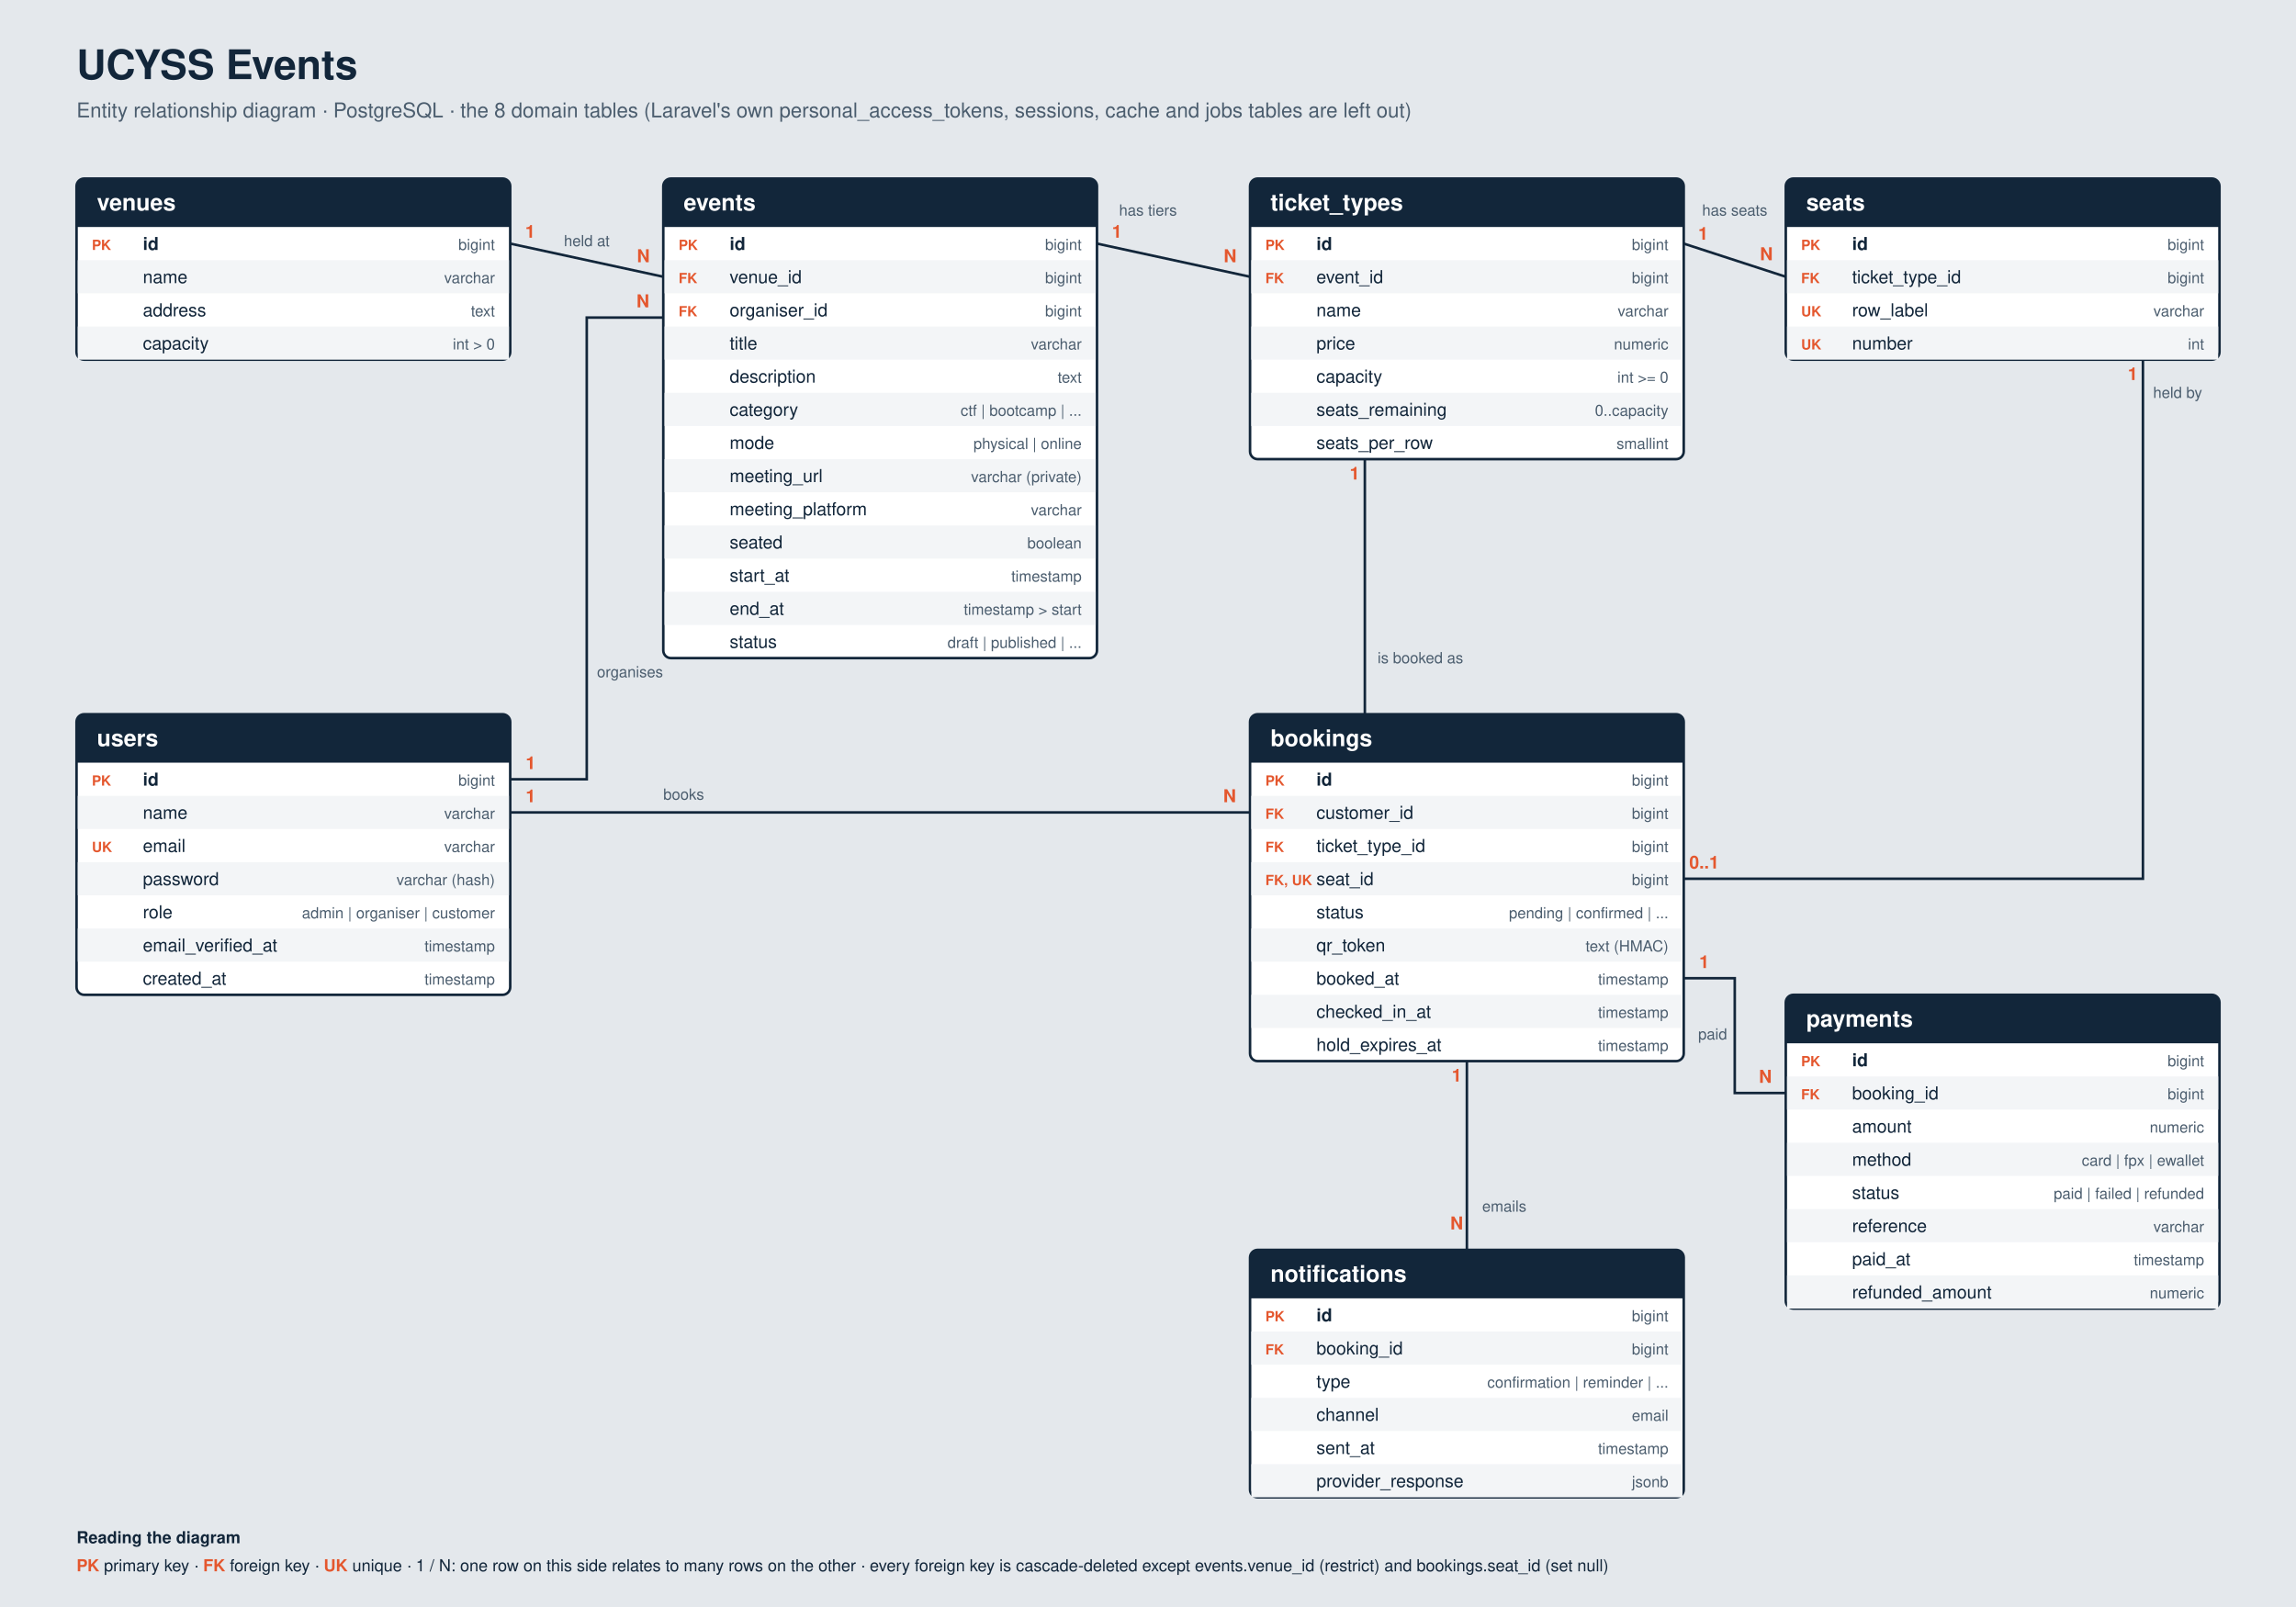
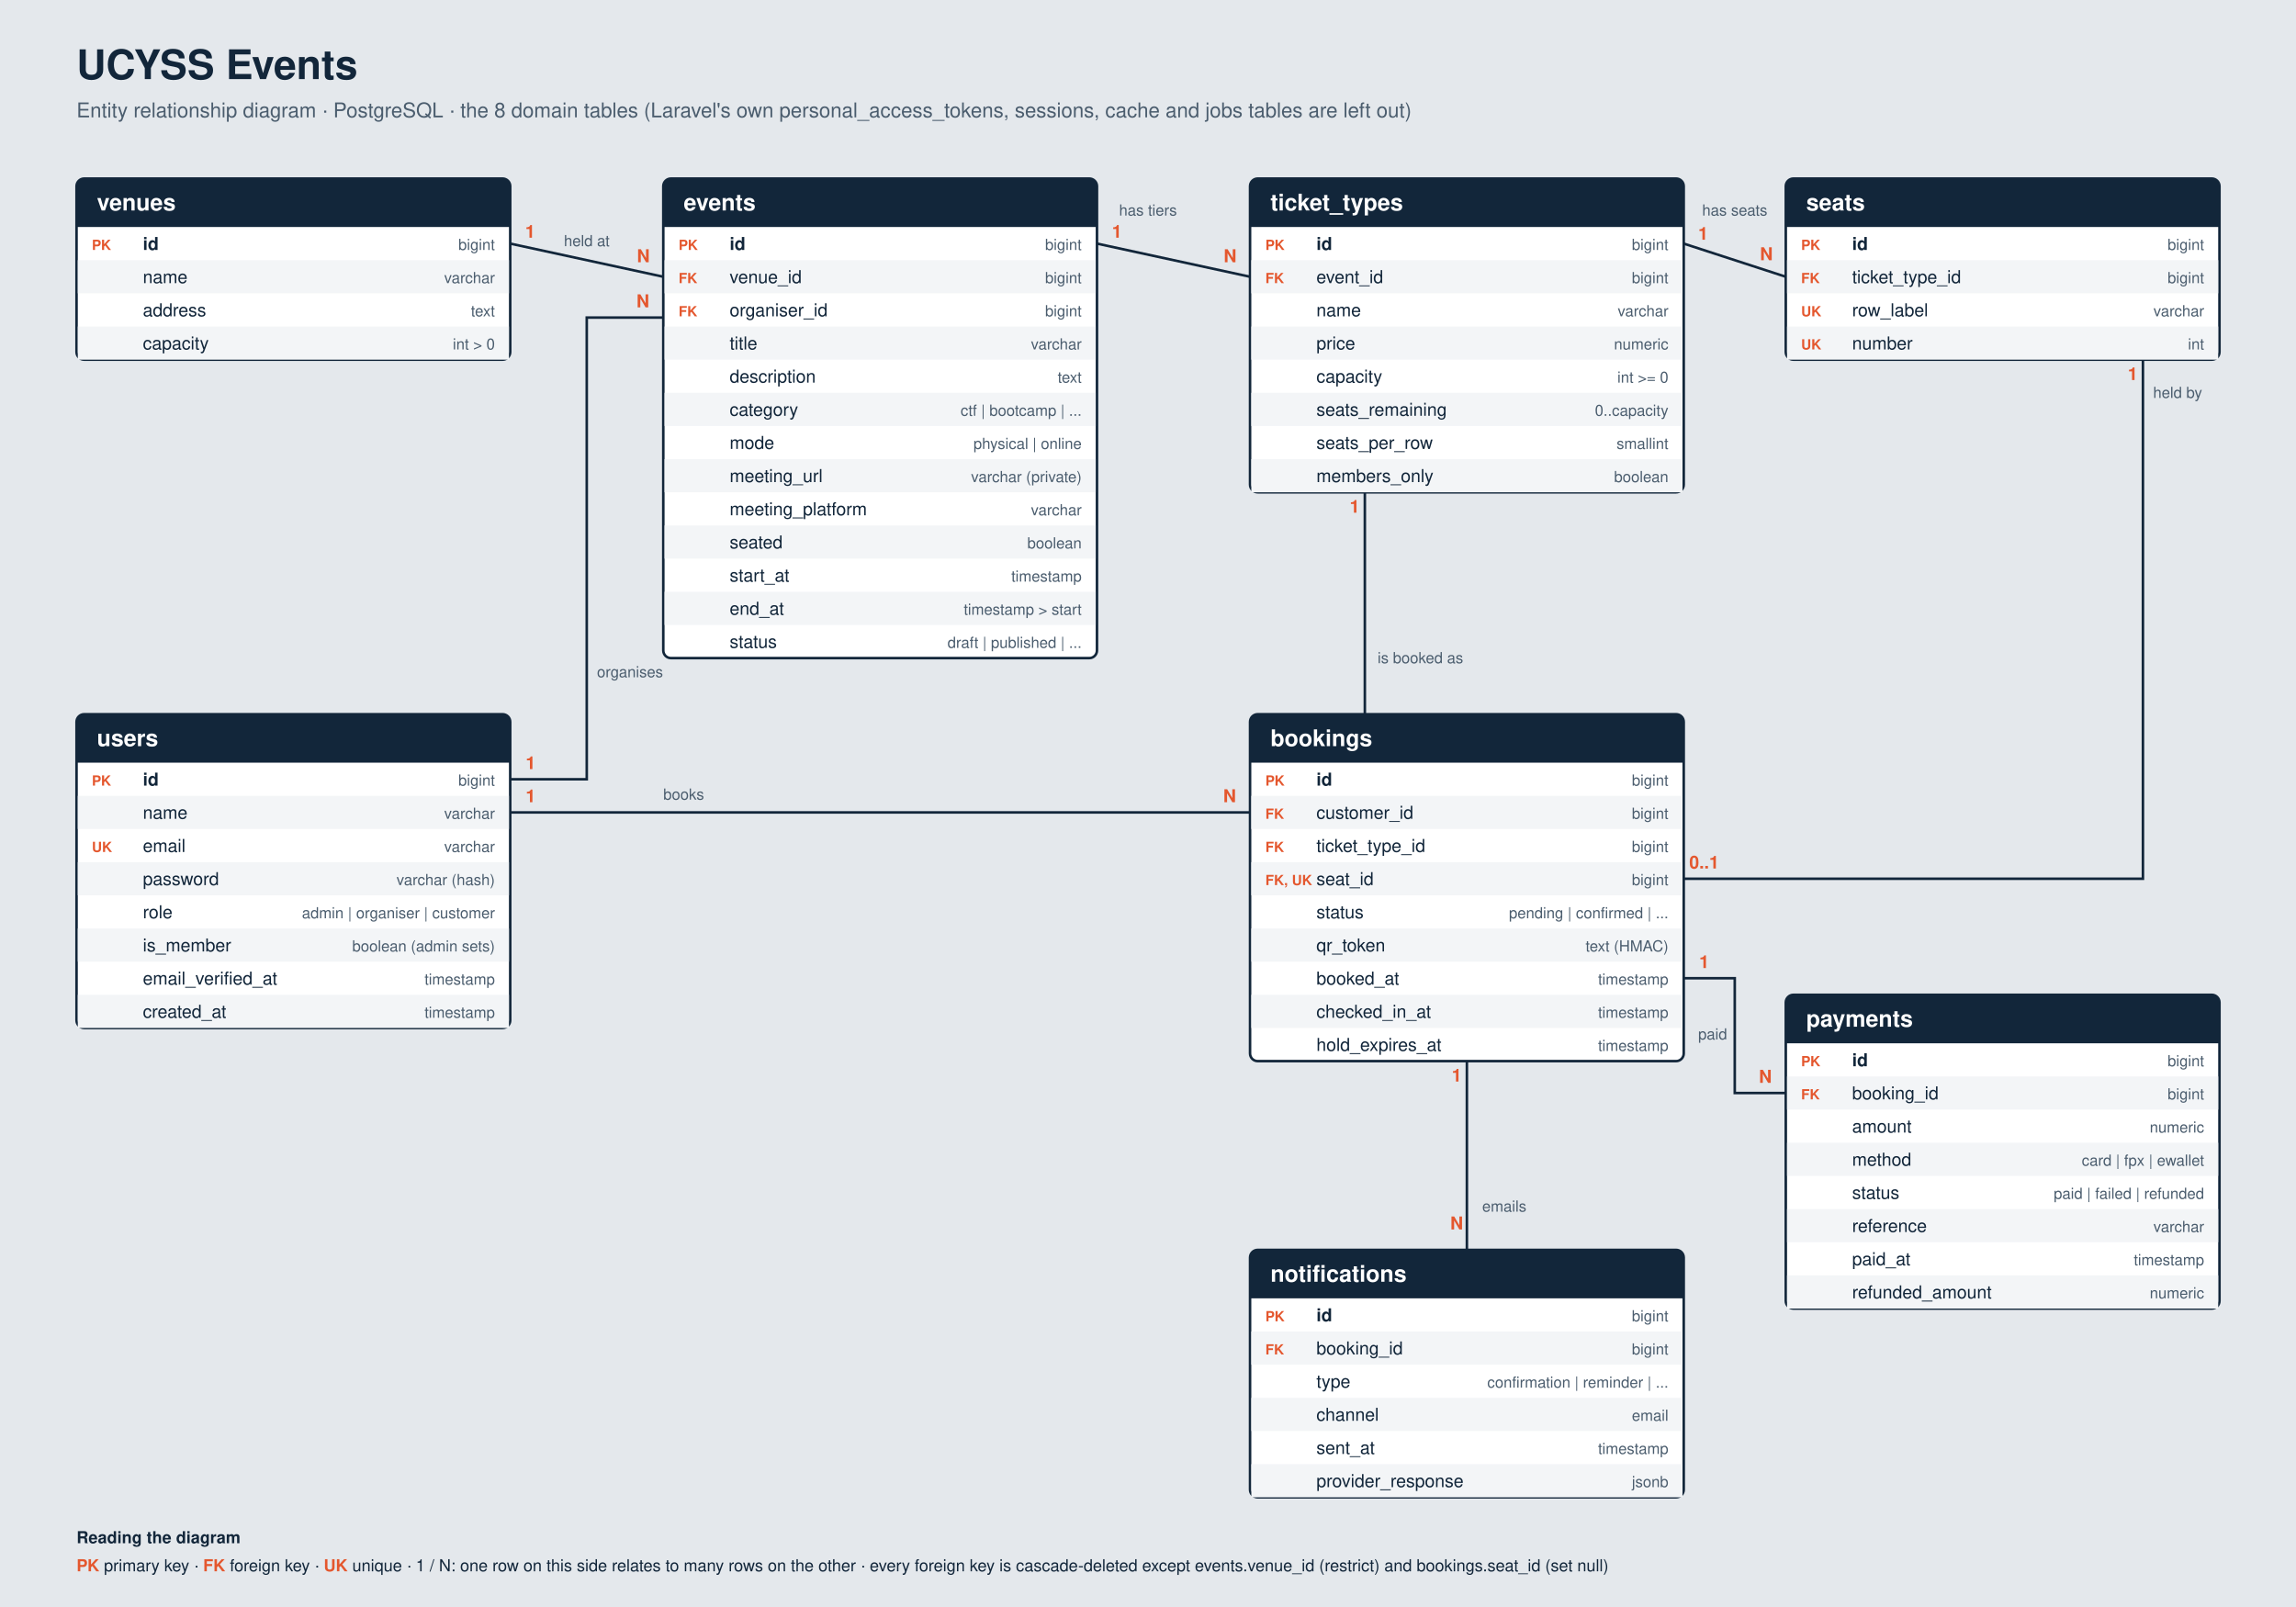
<svg xmlns="http://www.w3.org/2000/svg" width="1800" height="1260" viewBox="0 0 1800 1260" font-family="Segoe UI, Helvetica, Arial, sans-serif">
  <rect width="100%" height="100%" fill="#E4E8EC" />
  <text x="60" y="62" font-size="32" font-weight="800" fill="#12263A">UCYSS Events</text>
  <text x="60" y="92" font-size="16" fill="#4B5D6E">Entity relationship diagram · PostgreSQL · the 8 domain tables (Laravel's own personal_access_tokens, sessions, cache and jobs tables are left out)</text>
  <polyline points="400,191 520,217" fill="none" stroke="#12263A" stroke-width="2" />
  <text x="415.637" y="186.388" font-size="14" font-weight="800" text-anchor="middle" fill="#E4572E">1</text>
  <text x="504.363" y="205.612" font-size="14" font-weight="800" text-anchor="middle" fill="#E4572E">N</text>
  <text x="460" y="193" font-size="12" fill="#4B5D6E" text-anchor="middle">held at</text>
  <polyline points="400,611 460,611 460,249 520,249" fill="none" stroke="#12263A" stroke-width="2" />
  <text x="416.0" y="603.0" font-size="14" font-weight="800" text-anchor="middle" fill="#E4572E">1</text>
  <text x="504.0" y="241.0" font-size="14" font-weight="800" text-anchor="middle" fill="#E4572E">N</text>
  <text x="468" y="531" font-size="12" fill="#4B5D6E" text-anchor="start">organises</text>
  <polyline points="860,191 980,217" fill="none" stroke="#12263A" stroke-width="2" />
  <text x="875.637" y="186.388" font-size="14" font-weight="800" text-anchor="middle" fill="#E4572E">1</text>
  <text x="964.363" y="205.612" font-size="14" font-weight="800" text-anchor="middle" fill="#E4572E">N</text>
  <text x="900" y="169" font-size="12" fill="#4B5D6E" text-anchor="middle">has tiers</text>
  <polyline points="1320,191 1400,217" fill="none" stroke="#12263A" stroke-width="2" />
  <text x="1335.217" y="187.945" font-size="14" font-weight="800" text-anchor="middle" fill="#E4572E">1</text>
  <text x="1384.783" y="204.055" font-size="14" font-weight="800" text-anchor="middle" fill="#E4572E">N</text>
  <text x="1360" y="169" font-size="12" fill="#4B5D6E" text-anchor="middle">has seats</text>
-   <polyline points="1070,360 1070,566 1070,560" fill="none" stroke="#12263A" stroke-width="2" />
-   <text x="1062.0" y="376.0" font-size="14" font-weight="800" text-anchor="middle" fill="#E4572E">1</text>
+   <polyline points="1070,386 1070,566 1070,560" fill="none" stroke="#12263A" stroke-width="2" />
+   <text x="1062.0" y="402.0" font-size="14" font-weight="800" text-anchor="middle" fill="#E4572E">1</text>
  <text x="1062.0" y="576.0" font-size="14" font-weight="800" text-anchor="middle" fill="#E4572E">N</text>
  <text x="1080" y="520" font-size="12" fill="#4B5D6E" text-anchor="start">is booked as</text>
  <polyline points="400,637 980,637" fill="none" stroke="#12263A" stroke-width="2" />
  <text x="416.0" y="629.0" font-size="14" font-weight="800" text-anchor="middle" fill="#E4572E">1</text>
  <text x="964.0" y="629.0" font-size="14" font-weight="800" text-anchor="middle" fill="#E4572E">N</text>
  <text x="520" y="627" font-size="12" fill="#4B5D6E" text-anchor="start">books</text>
  <polyline points="1680,282 1680,689 1320,689" fill="none" stroke="#12263A" stroke-width="2" />
  <text x="1672.0" y="298.0" font-size="14" font-weight="800" text-anchor="middle" fill="#E4572E">1</text>
  <text x="1336.0" y="681.0" font-size="14" font-weight="800" text-anchor="middle" fill="#E4572E">0..1</text>
  <text x="1688" y="312" font-size="12" fill="#4B5D6E" text-anchor="start">held by</text>
  <polyline points="1320,767 1360,767 1360,857 1400,857" fill="none" stroke="#12263A" stroke-width="2" />
  <text x="1336.0" y="759.0" font-size="14" font-weight="800" text-anchor="middle" fill="#E4572E">1</text>
  <text x="1384.0" y="849.0" font-size="14" font-weight="800" text-anchor="middle" fill="#E4572E">N</text>
  <text x="1354" y="815" font-size="12" fill="#4B5D6E" text-anchor="end">paid</text>
  <polyline points="1150,832 1150,980" fill="none" stroke="#12263A" stroke-width="2" />
  <text x="1142.0" y="848.0" font-size="14" font-weight="800" text-anchor="middle" fill="#E4572E">1</text>
  <text x="1142.0" y="964.0" font-size="14" font-weight="800" text-anchor="middle" fill="#E4572E">N</text>
  <text x="1162" y="950" font-size="12" fill="#4B5D6E" text-anchor="start">emails</text>
  <g id="venues">
    <rect x="60" y="140" width="340" height="142" rx="6" fill="#fff" stroke="#12263A" stroke-width="2" />
    <path d="M60,178 V146 Q60,140 66,140 H394 Q400,140 400,146 V178 Z" fill="#12263A" />
    <text x="76" y="165" font-size="18" font-weight="700" fill="#fff">venues</text>
    <text x="72" y="196" font-size="11" font-weight="800" fill="#E4572E">PK</text>
    <text x="112" y="196" font-size="14" font-weight="700" fill="#12263A">id</text>
    <text x="388" y="196" font-size="12" text-anchor="end" fill="#4B5D6E">bigint</text>
    <rect x="61" y="204" width="338" height="26" fill="#F3F5F7" />
    <text x="112" y="222" font-size="14" font-weight="400" fill="#12263A">name</text>
    <text x="388" y="222" font-size="12" text-anchor="end" fill="#4B5D6E">varchar</text>
    <text x="112" y="248" font-size="14" font-weight="400" fill="#12263A">address</text>
    <text x="388" y="248" font-size="12" text-anchor="end" fill="#4B5D6E">text</text>
    <rect x="61" y="256" width="338" height="26" fill="#F3F5F7" />
    <text x="112" y="274" font-size="14" font-weight="400" fill="#12263A">capacity</text>
    <text x="388" y="274" font-size="12" text-anchor="end" fill="#4B5D6E">int &gt; 0</text>
  </g>
  <g id="users">
-     <rect x="60" y="560" width="340" height="220" rx="6" fill="#fff" stroke="#12263A" stroke-width="2" />
+     <rect x="60" y="560" width="340" height="246" rx="6" fill="#fff" stroke="#12263A" stroke-width="2" />
    <path d="M60,598 V566 Q60,560 66,560 H394 Q400,560 400,566 V598 Z" fill="#12263A" />
    <text x="76" y="585" font-size="18" font-weight="700" fill="#fff">users</text>
    <text x="72" y="616" font-size="11" font-weight="800" fill="#E4572E">PK</text>
    <text x="112" y="616" font-size="14" font-weight="700" fill="#12263A">id</text>
    <text x="388" y="616" font-size="12" text-anchor="end" fill="#4B5D6E">bigint</text>
    <rect x="61" y="624" width="338" height="26" fill="#F3F5F7" />
    <text x="112" y="642" font-size="14" font-weight="400" fill="#12263A">name</text>
    <text x="388" y="642" font-size="12" text-anchor="end" fill="#4B5D6E">varchar</text>
    <text x="72" y="668" font-size="11" font-weight="800" fill="#E4572E">UK</text>
    <text x="112" y="668" font-size="14" font-weight="400" fill="#12263A">email</text>
    <text x="388" y="668" font-size="12" text-anchor="end" fill="#4B5D6E">varchar</text>
    <rect x="61" y="676" width="338" height="26" fill="#F3F5F7" />
    <text x="112" y="694" font-size="14" font-weight="400" fill="#12263A">password</text>
    <text x="388" y="694" font-size="12" text-anchor="end" fill="#4B5D6E">varchar (hash)</text>
    <text x="112" y="720" font-size="14" font-weight="400" fill="#12263A">role</text>
    <text x="388" y="720" font-size="12" text-anchor="end" fill="#4B5D6E">admin | organiser | customer</text>
    <rect x="61" y="728" width="338" height="26" fill="#F3F5F7" />
-     <text x="112" y="746" font-size="14" font-weight="400" fill="#12263A">email_verified_at</text>
-     <text x="388" y="746" font-size="12" text-anchor="end" fill="#4B5D6E">timestamp</text>
-     <text x="112" y="772" font-size="14" font-weight="400" fill="#12263A">created_at</text>
+     <text x="112" y="746" font-size="14" font-weight="400" fill="#12263A">is_member</text>
+     <text x="388" y="746" font-size="12" text-anchor="end" fill="#4B5D6E">boolean (admin sets)</text>
+     <text x="112" y="772" font-size="14" font-weight="400" fill="#12263A">email_verified_at</text>
    <text x="388" y="772" font-size="12" text-anchor="end" fill="#4B5D6E">timestamp</text>
+     <rect x="61" y="780" width="338" height="26" fill="#F3F5F7" />
+     <text x="112" y="798" font-size="14" font-weight="400" fill="#12263A">created_at</text>
+     <text x="388" y="798" font-size="12" text-anchor="end" fill="#4B5D6E">timestamp</text>
  </g>
  <g id="events">
    <rect x="520" y="140" width="340" height="376" rx="6" fill="#fff" stroke="#12263A" stroke-width="2" />
    <path d="M520,178 V146 Q520,140 526,140 H854 Q860,140 860,146 V178 Z" fill="#12263A" />
    <text x="536" y="165" font-size="18" font-weight="700" fill="#fff">events</text>
    <text x="532" y="196" font-size="11" font-weight="800" fill="#E4572E">PK</text>
    <text x="572" y="196" font-size="14" font-weight="700" fill="#12263A">id</text>
    <text x="848" y="196" font-size="12" text-anchor="end" fill="#4B5D6E">bigint</text>
    <rect x="521" y="204" width="338" height="26" fill="#F3F5F7" />
    <text x="532" y="222" font-size="11" font-weight="800" fill="#E4572E">FK</text>
    <text x="572" y="222" font-size="14" font-weight="400" fill="#12263A">venue_id</text>
    <text x="848" y="222" font-size="12" text-anchor="end" fill="#4B5D6E">bigint</text>
    <text x="532" y="248" font-size="11" font-weight="800" fill="#E4572E">FK</text>
    <text x="572" y="248" font-size="14" font-weight="400" fill="#12263A">organiser_id</text>
    <text x="848" y="248" font-size="12" text-anchor="end" fill="#4B5D6E">bigint</text>
    <rect x="521" y="256" width="338" height="26" fill="#F3F5F7" />
    <text x="572" y="274" font-size="14" font-weight="400" fill="#12263A">title</text>
    <text x="848" y="274" font-size="12" text-anchor="end" fill="#4B5D6E">varchar</text>
    <text x="572" y="300" font-size="14" font-weight="400" fill="#12263A">description</text>
    <text x="848" y="300" font-size="12" text-anchor="end" fill="#4B5D6E">text</text>
    <rect x="521" y="308" width="338" height="26" fill="#F3F5F7" />
    <text x="572" y="326" font-size="14" font-weight="400" fill="#12263A">category</text>
    <text x="848" y="326" font-size="12" text-anchor="end" fill="#4B5D6E">ctf | bootcamp | ...</text>
    <text x="572" y="352" font-size="14" font-weight="400" fill="#12263A">mode</text>
    <text x="848" y="352" font-size="12" text-anchor="end" fill="#4B5D6E">physical | online</text>
    <rect x="521" y="360" width="338" height="26" fill="#F3F5F7" />
    <text x="572" y="378" font-size="14" font-weight="400" fill="#12263A">meeting_url</text>
    <text x="848" y="378" font-size="12" text-anchor="end" fill="#4B5D6E">varchar (private)</text>
    <text x="572" y="404" font-size="14" font-weight="400" fill="#12263A">meeting_platform</text>
    <text x="848" y="404" font-size="12" text-anchor="end" fill="#4B5D6E">varchar</text>
    <rect x="521" y="412" width="338" height="26" fill="#F3F5F7" />
    <text x="572" y="430" font-size="14" font-weight="400" fill="#12263A">seated</text>
    <text x="848" y="430" font-size="12" text-anchor="end" fill="#4B5D6E">boolean</text>
    <text x="572" y="456" font-size="14" font-weight="400" fill="#12263A">start_at</text>
    <text x="848" y="456" font-size="12" text-anchor="end" fill="#4B5D6E">timestamp</text>
    <rect x="521" y="464" width="338" height="26" fill="#F3F5F7" />
    <text x="572" y="482" font-size="14" font-weight="400" fill="#12263A">end_at</text>
    <text x="848" y="482" font-size="12" text-anchor="end" fill="#4B5D6E">timestamp &gt; start</text>
    <text x="572" y="508" font-size="14" font-weight="400" fill="#12263A">status</text>
    <text x="848" y="508" font-size="12" text-anchor="end" fill="#4B5D6E">draft | published | ...</text>
  </g>
  <g id="ticket_types">
-     <rect x="980" y="140" width="340" height="220" rx="6" fill="#fff" stroke="#12263A" stroke-width="2" />
+     <rect x="980" y="140" width="340" height="246" rx="6" fill="#fff" stroke="#12263A" stroke-width="2" />
    <path d="M980,178 V146 Q980,140 986,140 H1314 Q1320,140 1320,146 V178 Z" fill="#12263A" />
    <text x="996" y="165" font-size="18" font-weight="700" fill="#fff">ticket_types</text>
    <text x="992" y="196" font-size="11" font-weight="800" fill="#E4572E">PK</text>
    <text x="1032" y="196" font-size="14" font-weight="700" fill="#12263A">id</text>
    <text x="1308" y="196" font-size="12" text-anchor="end" fill="#4B5D6E">bigint</text>
    <rect x="981" y="204" width="338" height="26" fill="#F3F5F7" />
    <text x="992" y="222" font-size="11" font-weight="800" fill="#E4572E">FK</text>
    <text x="1032" y="222" font-size="14" font-weight="400" fill="#12263A">event_id</text>
    <text x="1308" y="222" font-size="12" text-anchor="end" fill="#4B5D6E">bigint</text>
    <text x="1032" y="248" font-size="14" font-weight="400" fill="#12263A">name</text>
    <text x="1308" y="248" font-size="12" text-anchor="end" fill="#4B5D6E">varchar</text>
    <rect x="981" y="256" width="338" height="26" fill="#F3F5F7" />
    <text x="1032" y="274" font-size="14" font-weight="400" fill="#12263A">price</text>
    <text x="1308" y="274" font-size="12" text-anchor="end" fill="#4B5D6E">numeric</text>
    <text x="1032" y="300" font-size="14" font-weight="400" fill="#12263A">capacity</text>
    <text x="1308" y="300" font-size="12" text-anchor="end" fill="#4B5D6E">int &gt;= 0</text>
    <rect x="981" y="308" width="338" height="26" fill="#F3F5F7" />
    <text x="1032" y="326" font-size="14" font-weight="400" fill="#12263A">seats_remaining</text>
    <text x="1308" y="326" font-size="12" text-anchor="end" fill="#4B5D6E">0..capacity</text>
    <text x="1032" y="352" font-size="14" font-weight="400" fill="#12263A">seats_per_row</text>
    <text x="1308" y="352" font-size="12" text-anchor="end" fill="#4B5D6E">smallint</text>
+     <rect x="981" y="360" width="338" height="26" fill="#F3F5F7" />
+     <text x="1032" y="378" font-size="14" font-weight="400" fill="#12263A">members_only</text>
+     <text x="1308" y="378" font-size="12" text-anchor="end" fill="#4B5D6E">boolean</text>
  </g>
  <g id="seats">
    <rect x="1400" y="140" width="340" height="142" rx="6" fill="#fff" stroke="#12263A" stroke-width="2" />
    <path d="M1400,178 V146 Q1400,140 1406,140 H1734 Q1740,140 1740,146 V178 Z" fill="#12263A" />
    <text x="1416" y="165" font-size="18" font-weight="700" fill="#fff">seats</text>
    <text x="1412" y="196" font-size="11" font-weight="800" fill="#E4572E">PK</text>
    <text x="1452" y="196" font-size="14" font-weight="700" fill="#12263A">id</text>
    <text x="1728" y="196" font-size="12" text-anchor="end" fill="#4B5D6E">bigint</text>
    <rect x="1401" y="204" width="338" height="26" fill="#F3F5F7" />
    <text x="1412" y="222" font-size="11" font-weight="800" fill="#E4572E">FK</text>
    <text x="1452" y="222" font-size="14" font-weight="400" fill="#12263A">ticket_type_id</text>
    <text x="1728" y="222" font-size="12" text-anchor="end" fill="#4B5D6E">bigint</text>
    <text x="1412" y="248" font-size="11" font-weight="800" fill="#E4572E">UK</text>
    <text x="1452" y="248" font-size="14" font-weight="400" fill="#12263A">row_label</text>
    <text x="1728" y="248" font-size="12" text-anchor="end" fill="#4B5D6E">varchar</text>
    <rect x="1401" y="256" width="338" height="26" fill="#F3F5F7" />
    <text x="1412" y="274" font-size="11" font-weight="800" fill="#E4572E">UK</text>
    <text x="1452" y="274" font-size="14" font-weight="400" fill="#12263A">number</text>
    <text x="1728" y="274" font-size="12" text-anchor="end" fill="#4B5D6E">int</text>
  </g>
  <g id="bookings">
    <rect x="980" y="560" width="340" height="272" rx="6" fill="#fff" stroke="#12263A" stroke-width="2" />
    <path d="M980,598 V566 Q980,560 986,560 H1314 Q1320,560 1320,566 V598 Z" fill="#12263A" />
    <text x="996" y="585" font-size="18" font-weight="700" fill="#fff">bookings</text>
    <text x="992" y="616" font-size="11" font-weight="800" fill="#E4572E">PK</text>
    <text x="1032" y="616" font-size="14" font-weight="700" fill="#12263A">id</text>
    <text x="1308" y="616" font-size="12" text-anchor="end" fill="#4B5D6E">bigint</text>
    <rect x="981" y="624" width="338" height="26" fill="#F3F5F7" />
    <text x="992" y="642" font-size="11" font-weight="800" fill="#E4572E">FK</text>
    <text x="1032" y="642" font-size="14" font-weight="400" fill="#12263A">customer_id</text>
    <text x="1308" y="642" font-size="12" text-anchor="end" fill="#4B5D6E">bigint</text>
    <text x="992" y="668" font-size="11" font-weight="800" fill="#E4572E">FK</text>
    <text x="1032" y="668" font-size="14" font-weight="400" fill="#12263A">ticket_type_id</text>
    <text x="1308" y="668" font-size="12" text-anchor="end" fill="#4B5D6E">bigint</text>
    <rect x="981" y="676" width="338" height="26" fill="#F3F5F7" />
    <text x="992" y="694" font-size="11" font-weight="800" fill="#E4572E">FK, UK</text>
    <text x="1032" y="694" font-size="14" font-weight="400" fill="#12263A">seat_id</text>
    <text x="1308" y="694" font-size="12" text-anchor="end" fill="#4B5D6E">bigint</text>
    <text x="1032" y="720" font-size="14" font-weight="400" fill="#12263A">status</text>
    <text x="1308" y="720" font-size="12" text-anchor="end" fill="#4B5D6E">pending | confirmed | ...</text>
    <rect x="981" y="728" width="338" height="26" fill="#F3F5F7" />
    <text x="1032" y="746" font-size="14" font-weight="400" fill="#12263A">qr_token</text>
    <text x="1308" y="746" font-size="12" text-anchor="end" fill="#4B5D6E">text (HMAC)</text>
    <text x="1032" y="772" font-size="14" font-weight="400" fill="#12263A">booked_at</text>
    <text x="1308" y="772" font-size="12" text-anchor="end" fill="#4B5D6E">timestamp</text>
    <rect x="981" y="780" width="338" height="26" fill="#F3F5F7" />
    <text x="1032" y="798" font-size="14" font-weight="400" fill="#12263A">checked_in_at</text>
    <text x="1308" y="798" font-size="12" text-anchor="end" fill="#4B5D6E">timestamp</text>
    <text x="1032" y="824" font-size="14" font-weight="400" fill="#12263A">hold_expires_at</text>
    <text x="1308" y="824" font-size="12" text-anchor="end" fill="#4B5D6E">timestamp</text>
  </g>
  <g id="payments">
    <rect x="1400" y="780" width="340" height="246" rx="6" fill="#fff" stroke="#12263A" stroke-width="2" />
    <path d="M1400,818 V786 Q1400,780 1406,780 H1734 Q1740,780 1740,786 V818 Z" fill="#12263A" />
    <text x="1416" y="805" font-size="18" font-weight="700" fill="#fff">payments</text>
    <text x="1412" y="836" font-size="11" font-weight="800" fill="#E4572E">PK</text>
    <text x="1452" y="836" font-size="14" font-weight="700" fill="#12263A">id</text>
    <text x="1728" y="836" font-size="12" text-anchor="end" fill="#4B5D6E">bigint</text>
    <rect x="1401" y="844" width="338" height="26" fill="#F3F5F7" />
    <text x="1412" y="862" font-size="11" font-weight="800" fill="#E4572E">FK</text>
    <text x="1452" y="862" font-size="14" font-weight="400" fill="#12263A">booking_id</text>
    <text x="1728" y="862" font-size="12" text-anchor="end" fill="#4B5D6E">bigint</text>
    <text x="1452" y="888" font-size="14" font-weight="400" fill="#12263A">amount</text>
    <text x="1728" y="888" font-size="12" text-anchor="end" fill="#4B5D6E">numeric</text>
    <rect x="1401" y="896" width="338" height="26" fill="#F3F5F7" />
    <text x="1452" y="914" font-size="14" font-weight="400" fill="#12263A">method</text>
    <text x="1728" y="914" font-size="12" text-anchor="end" fill="#4B5D6E">card | fpx | ewallet</text>
    <text x="1452" y="940" font-size="14" font-weight="400" fill="#12263A">status</text>
    <text x="1728" y="940" font-size="12" text-anchor="end" fill="#4B5D6E">paid | failed | refunded</text>
    <rect x="1401" y="948" width="338" height="26" fill="#F3F5F7" />
    <text x="1452" y="966" font-size="14" font-weight="400" fill="#12263A">reference</text>
    <text x="1728" y="966" font-size="12" text-anchor="end" fill="#4B5D6E">varchar</text>
    <text x="1452" y="992" font-size="14" font-weight="400" fill="#12263A">paid_at</text>
    <text x="1728" y="992" font-size="12" text-anchor="end" fill="#4B5D6E">timestamp</text>
    <rect x="1401" y="1000" width="338" height="26" fill="#F3F5F7" />
    <text x="1452" y="1018" font-size="14" font-weight="400" fill="#12263A">refunded_amount</text>
    <text x="1728" y="1018" font-size="12" text-anchor="end" fill="#4B5D6E">numeric</text>
  </g>
  <g id="notifications">
    <rect x="980" y="980" width="340" height="194" rx="6" fill="#fff" stroke="#12263A" stroke-width="2" />
    <path d="M980,1018 V986 Q980,980 986,980 H1314 Q1320,980 1320,986 V1018 Z" fill="#12263A" />
    <text x="996" y="1005" font-size="18" font-weight="700" fill="#fff">notifications</text>
    <text x="992" y="1036" font-size="11" font-weight="800" fill="#E4572E">PK</text>
    <text x="1032" y="1036" font-size="14" font-weight="700" fill="#12263A">id</text>
    <text x="1308" y="1036" font-size="12" text-anchor="end" fill="#4B5D6E">bigint</text>
    <rect x="981" y="1044" width="338" height="26" fill="#F3F5F7" />
    <text x="992" y="1062" font-size="11" font-weight="800" fill="#E4572E">FK</text>
    <text x="1032" y="1062" font-size="14" font-weight="400" fill="#12263A">booking_id</text>
    <text x="1308" y="1062" font-size="12" text-anchor="end" fill="#4B5D6E">bigint</text>
    <text x="1032" y="1088" font-size="14" font-weight="400" fill="#12263A">type</text>
    <text x="1308" y="1088" font-size="12" text-anchor="end" fill="#4B5D6E">confirmation | reminder | ...</text>
    <rect x="981" y="1096" width="338" height="26" fill="#F3F5F7" />
    <text x="1032" y="1114" font-size="14" font-weight="400" fill="#12263A">channel</text>
    <text x="1308" y="1114" font-size="12" text-anchor="end" fill="#4B5D6E">email</text>
    <text x="1032" y="1140" font-size="14" font-weight="400" fill="#12263A">sent_at</text>
    <text x="1308" y="1140" font-size="12" text-anchor="end" fill="#4B5D6E">timestamp</text>
    <rect x="981" y="1148" width="338" height="26" fill="#F3F5F7" />
    <text x="1032" y="1166" font-size="14" font-weight="400" fill="#12263A">provider_response</text>
    <text x="1308" y="1166" font-size="12" text-anchor="end" fill="#4B5D6E">jsonb</text>
  </g>
  <g font-size="13" fill="#12263A">
    <text x="60" y="1210" font-weight="700">Reading the diagram</text>
    <text x="60" y="1232">
      <tspan fill="#E4572E" font-weight="800">PK</tspan> primary key · <tspan fill="#E4572E" font-weight="800">FK</tspan> foreign key · <tspan fill="#E4572E" font-weight="800">UK</tspan> unique · 1 / N: one row on this side relates to many rows on the other · every foreign key is cascade-deleted except events.venue_id (restrict) and bookings.seat_id (set null)</text>
  </g>
</svg>
